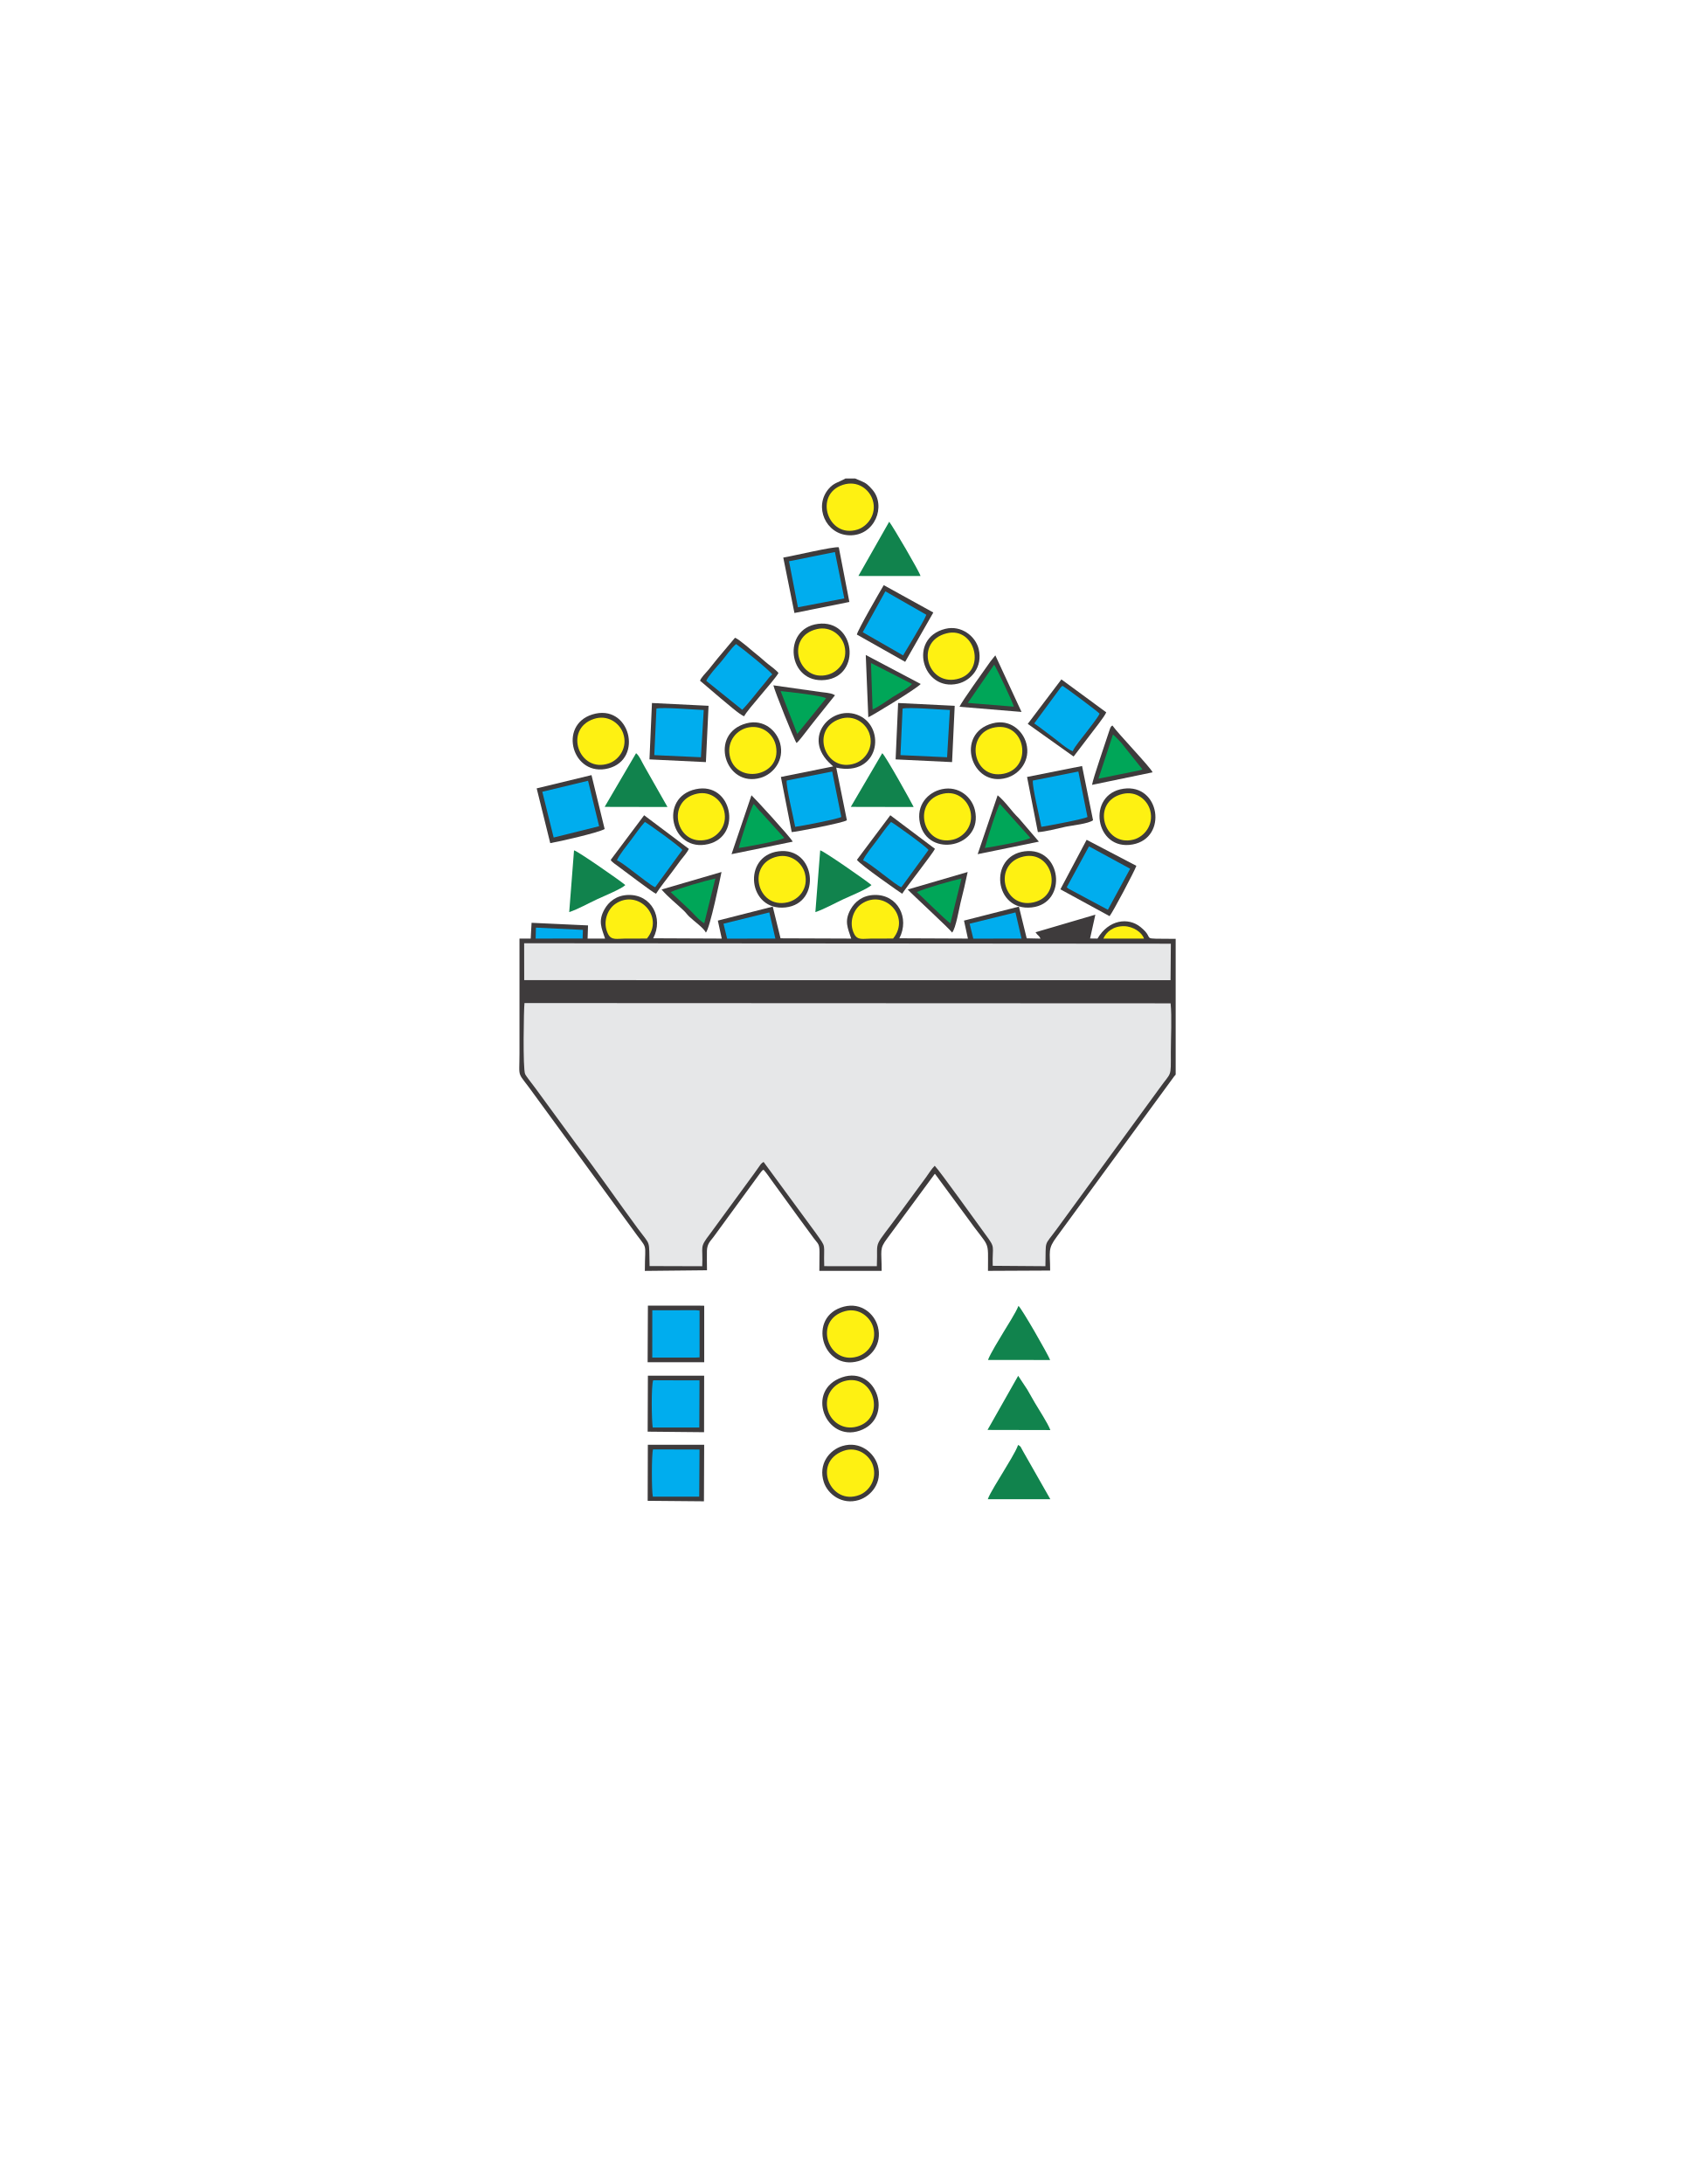
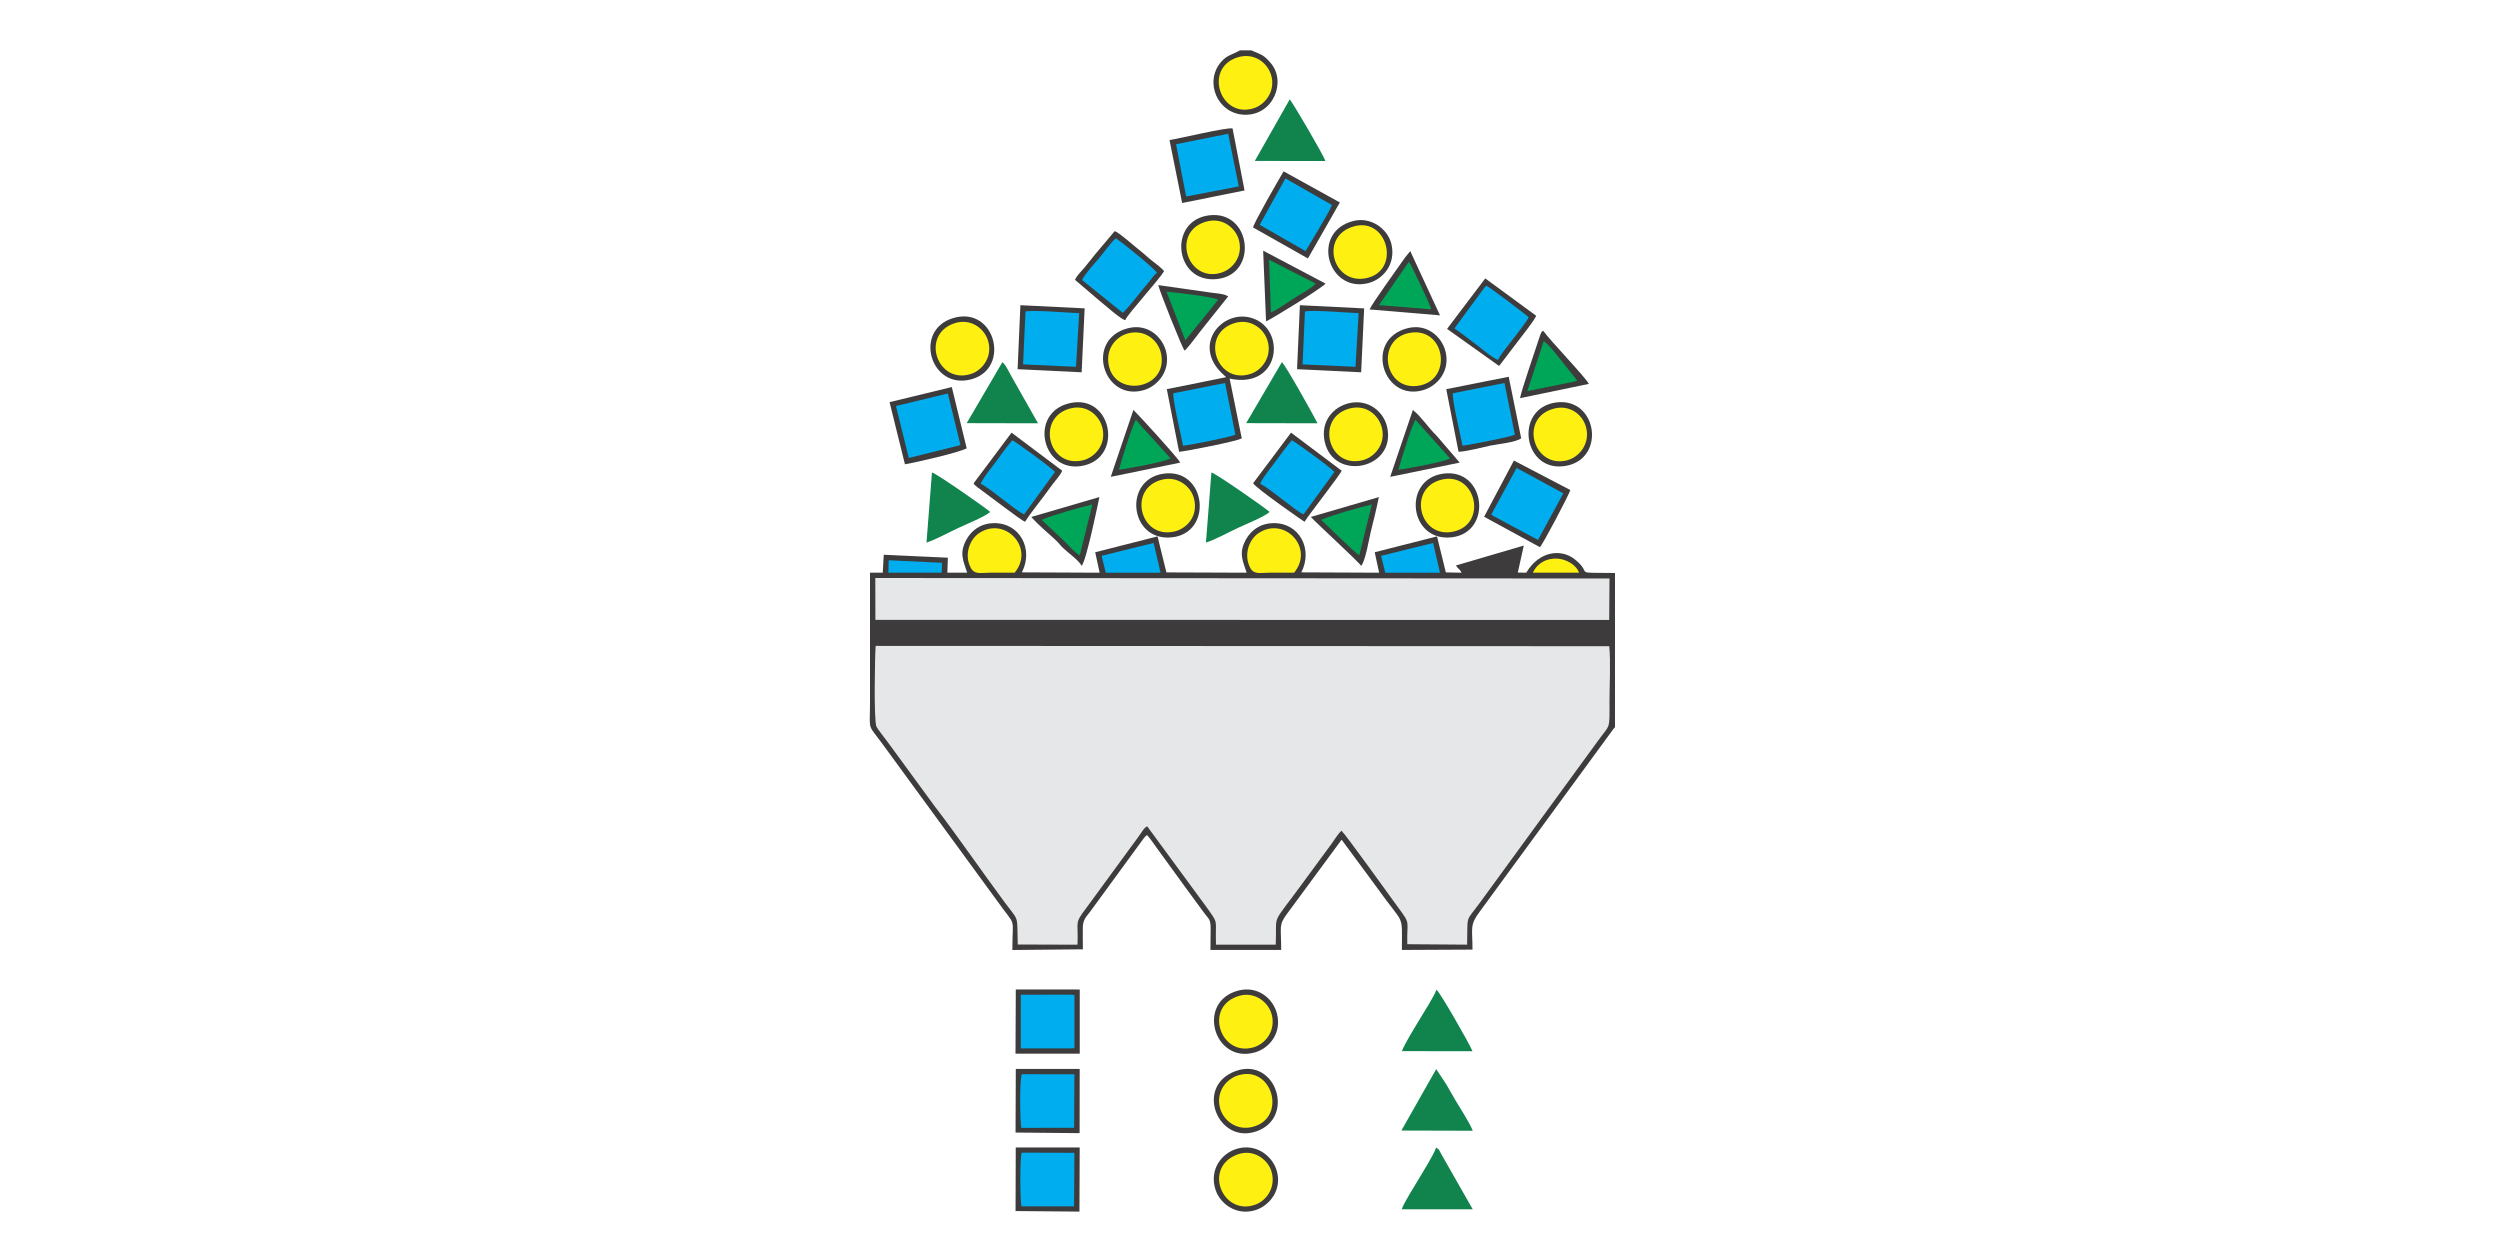
- <svg xmlns="http://www.w3.org/2000/svg" xml:space="preserve" width="2550px" height="3300px" version="1.1" style="shape-rendering:geometricPrecision; text-rendering:geometricPrecision; image-rendering:optimizeQuality; fill-rule:evenodd; clip-rule:evenodd" viewBox="0 0 255000 330000">
+ <svg xmlns="http://www.w3.org/2000/svg" xml:space="preserve" width="500px" height="250px" version="1.1" style="shape-rendering:geometricPrecision; text-rendering:geometricPrecision; image-rendering:optimizeQuality; fill-rule:evenodd; clip-rule:evenodd" viewBox="0 0 50000 25000">
  <defs>
    <style type="text/css">
   
    .fil5 {fill:#00A658}
    .fil2 {fill:#00ADEE}
    .fil4 {fill:#11834D}
    .fil0 {fill:#3E3B3C}
    .fil1 {fill:#E6E7E8}
    .fil3 {fill:#FEF112}
   
  </style>
  </defs>
  <g id="Layer_x0020_1">
-     <path class="fil0" d="M177622 162388l0 -20528c-5951,-69 -2789,244 -5328,-1800 -1830,-1474 -4775,-1135 -6485,1759l-1121 -15 799 -3598 -9037 2658c383,581 470,395 760,960l-2095 -44 -1177 -4791 -8297 2113 593 2718 -10357 -44c1594,-3080 -257,-6628 -3746,-6549 -1834,42 -3000,1051 -3627,2185 -990,1792 -425,2798 98,4407l-10678 -39 -1177 -4791 -8295 2113 593 2718 -10357 -46c1600,-3073 -262,-6627 -3747,-6547 -1835,42 -3000,1051 -3626,2185 -990,1792 -427,2798 96,4405l-2637 0 65 -1988 -8529 -395 -131 2386 -1695 -3c0,5774 0,11546 0,17320 0,4189 -487,2424 2301,6352l14579 19951c2691,3805 2059,1814 2059,6591l9390 -96c0,-957 -36,-1976 -11,-2924 28,-1058 488,-1443 984,-2089l6936 -9500c81,-115 194,-276 285,-375 274,-298 91,-143 354,-302 436,481 903,1170 1280,1698l3772 5197c892,1202 1662,2248 2527,3448 606,839 873,781 872,2091 -2,948 -9,1897 -25,2847l9414 0c0,-3214 -384,-3264 843,-4908l7123 -9668c13,-55 61,-56 94,-79l4802 6518c3590,5055 3201,3101 3201,8135l9393 -45c0,-2918 -426,-3216 1021,-5133l17761 -24269c20,-21 77,-36 92,-94 13,-60 60,-65 91,-95l0 0z" />
-     <path class="fil1" d="M98140 191301l7953 25c148,-3181 -495,-2707 1189,-4903l5329 -7287c428,-603 838,-1153 1333,-1822 181,-244 405,-568 621,-876 229,-331 412,-661 796,-877l7878 10732c1726,2441 1162,1406 1285,5023l7951 8c193,-4461 -779,-2207 3643,-8277l3795 -5168c402,-551 804,-1240 1305,-1730 744,742 6407,8685 7601,10295 1670,2252 1074,1601 1160,4818l7963 59c108,-4194 -295,-2850 1732,-5632l15479 -21216c1878,-2648 1737,-1496 1737,-5503 0,-2204 176,-5269 -35,-7367l-97616 -42c-108,824 -269,9962 100,10734 189,400 1180,1614 1534,2110l6243 8534c2835,3676 6352,8780 9237,12680 2054,2776 1654,1546 1787,5682l0 0z" />
-     <polygon class="fil1" points="79198,148098 176848,148108 176893,142592 79189,142524 " />
-     <path class="fil0" d="M125879 115804l-7902 1595 1637 8331c631,-23 7800,-1394 8335,-1791l-1609 -7948c6490,1403 7545,-5965 3494,-7852 -4083,-1902 -8911,3298 -4238,7404l283 261z" />
-     <path class="fil0" d="M160204 134376l7430 4052c411,-441 3790,-6827 4049,-7602l-7514 -3932 -3965 7482z" />
-     <path class="fil0" d="M105761 102853l3209 2735c719,582 2816,2437 3457,2641 486,-1026 4547,-5387 5187,-6540 -318,-415 -1161,-1032 -1568,-1351 -599,-468 -1039,-920 -1619,-1365 -694,-535 -2764,-2411 -3383,-2610l-2660 3163c-447,533 -887,1129 -1332,1662 -473,564 -1089,1129 -1291,1665l0 0z" />
-     <path class="fil0" d="M129455 95880l7299 4124 4252 -7455 -7487 -4134c-619,1033 -3930,6778 -4064,7465l0 0z" />
-     <polygon class="fil0" points="97843,205832 106393,205830 106393,197294 105731,197281 97886,197283 " />
-     <path class="fil0" d="M81082 119122l2049 8274c1415,-236 7259,-1578 8220,-2129l-1987 -8149 -8282 2004 0 0z" />
-     <polygon class="fil0" points="98122,114743 106649,115154 107049,106645 98499,106224 " />
-     <polygon class="fil0" points="135311,114743 143840,115153 144238,106647 135689,106224 " />
-     <path class="fil0" d="M155168 117397l1635 8333c1144,-41 3047,-574 4209,-813 1091,-223 3407,-443 4126,-978l-1659 -8195 -8311 1653z" />
-     <path class="fil0" d="M118337 84249l1687 8375 8299 -1669 -1598 -8261c-851,-141 -6941,1325 -8388,1555l0 0z" />
-     <path class="fil0" d="M129465 129916c418,701 6742,5092 6837,5129 621,-996 4700,-6190 4953,-6789l-6746 -5071 -5044 6731z" />
-     <polygon class="fil0" points="97848,216321 106372,216404 106385,207861 97884,207861 " />
-     <polygon class="fil0" points="97849,226771 106353,226846 106388,218304 97876,218306 " />
-     <path class="fil0" d="M92276 129916c192,325 -120,-38 304,369 179,172 323,257 466,360 1204,868 5507,4189 6065,4400 663,-1053 1624,-2210 2446,-3329 430,-585 858,-1187 1268,-1722 429,-561 1001,-1172 1241,-1738l-6748 -5071 -5042 6731 0 0z" />
-     <path class="fil0" d="M155274 109378l6915 4923c15,-17 64,-60 83,-80l2365 -3103c587,-797 2193,-2766 2497,-3485l-6779 -4976 -5081 6721 0 0z" />
-     <path class="fil0" d="M123582 94266c-5512,717 -4577,9092 1086,8478 5551,-603 4568,-9212 -1086,-8478z" />
-     <path class="fil0" d="M154798 128634c-5511,719 -4619,9110 1084,8476 5495,-611 4567,-9211 -1084,-8476z" />
-     <path class="fil0" d="M117607 128634c-5507,719 -4619,9110 1084,8476 5496,-611 4568,-9211 -1084,-8476z" />
-     <path class="fil0" d="M169744 119175c-5649,799 -4339,9489 1391,8418 5341,-996 4106,-9194 -1391,-8418z" />
-     <path class="fil0" d="M105120 119245c-5695,1232 -3728,9645 1888,8295 5211,-1253 3591,-9479 -1888,-8295z" />
-     <path class="fil0" d="M127497 197430c-5646,1460 -3274,9773 2185,8236 1908,-537 3633,-2542 2952,-5181 -508,-1964 -2508,-3732 -5137,-3055z" />
-     <path class="fil0" d="M89490 107955c-5255,1627 -2977,9549 2426,8146 5377,-1395 3247,-9904 -2426,-8146z" />
-     <path class="fil0" d="M149963 109295c-5758,1523 -3243,9812 2147,8229 1947,-572 3626,-2640 2943,-5204 -514,-1931 -2483,-3714 -5090,-3025l0 0z" />
-     <path class="fil0" d="M142311 119245c-2136,462 -3927,2423 -3323,5142 1204,5399 9617,3620 8300,-1999 -460,-1964 -2447,-3689 -4977,-3143l0 0z" />
-     <path class="fil0" d="M112774 109295c-5753,1516 -3253,9809 2147,8229 1924,-563 3616,-2673 2942,-5204 -515,-1932 -2481,-3712 -5089,-3025l0 0z" />
-     <path class="fil0" d="M127240 208106c-5645,1928 -2530,9844 2642,8066 5266,-1811 2621,-9862 -2642,-8066z" />
-     <path class="fil0" d="M127273 218490c-2004,607 -3677,2764 -2817,5439 597,1858 2768,3498 5286,2725 1866,-572 3613,-2649 2874,-5229 -554,-1937 -2706,-3734 -5343,-2935l0 0z" />
-     <path class="fil0" d="M142820 95015c-5724,1413 -3470,9538 1881,8293 2013,-468 3806,-2507 3163,-5225 -458,-1936 -2628,-3664 -5044,-3068z" />
-     <path class="fil0" d="M129204 72302l-1474 0c-1121,626 -1737,636 -2524,1547 -2299,2662 -476,6917 3102,7033 3861,125 5636,-4446 3480,-6908 -572,-651 -922,-990 -1689,-1293l-895 -379z" />
-     <path class="fil2" d="M106702 102876l5434 4372c1232,-1270 2250,-2700 3406,-4050 458,-534 672,-939 1129,-1295 -406,-627 -4591,-3994 -5461,-4589 -744,615 -1627,1941 -2311,2728 -550,629 -1896,2109 -2197,2834l0 0z" />
-     <path class="fil2" d="M130400 129994c1238,553 4883,3754 5779,4064l4103 -5636c-568,-689 -5333,-4078 -5662,-4224 -644,694 -1488,1894 -2123,2759 -532,723 -1810,2265 -2097,3037z" />
-     <path class="fil2" d="M93209 129994c779,347 2029,1390 2827,1978 568,418 2390,1889 2952,2086l4103 -5636c-569,-691 -5331,-4078 -5662,-4226 -649,704 -1481,1891 -2123,2761 -533,724 -1807,2262 -2097,3037l0 0z" />
-     <polygon class="fil2" points="98545,205128 105067,205128 105689,205098 105689,198023 105068,197975 98550,197983 " />
-     <path class="fil2" d="M98612 215697l7037 -3 32 -7121 -6996 -15c-314,777 -241,6110 -73,7139l0 0z" />
-     <path class="fil2" d="M118847 117942c-78,1081 1036,5574 1290,6991 962,-112 6477,-1182 6969,-1492l-1378 -6864 -6881 1365 0 0z" />
-     <path class="fil2" d="M156038 117942c-78,1071 1038,5585 1290,6991 1031,-157 6460,-1170 6968,-1492l-1378 -6864 -6880 1365 0 0z" />
-     <path class="fil2" d="M98852 114100l7043 320 425 -7139c-1423,-46 -6141,-455 -7146,-217l-322 7036 0 0z" />
-     <path class="fil2" d="M136043 114100l7043 319 423 -7138c-1426,-46 -6135,-455 -7144,-217l-322 7036z" />
-     <path class="fil2" d="M98633 226142l7003 -3 47 -7118 -7020 -20c-241,741 -222,6288 -30,7141l0 0z" />
-     <path class="fil2" d="M156252 109308c918,623 1890,1408 2843,2112 858,634 2039,1705 2967,2097 337,-783 1411,-1999 2004,-2801 491,-665 1818,-2298 2058,-2882 -254,-314 -5103,-3937 -5603,-4204 -171,135 -101,71 -279,261l-3990 5417z" />
-     <polygon class="fil2" points="119206,84806 120549,91759 127557,90416 126143,83413 " />
-     <path class="fil2" d="M130343 95528l6097 3500 1803 -3015c553,-1008 1285,-2086 1707,-3122l-6188 -3543 -3419 6180z" />
-     <polygon class="fil2" points="81932,119635 83647,126549 90517,124841 88844,117973 " />
-     <path class="fil2" d="M161167 134058c109,100 108,110 290,238l5924 3168 3362 -6200 -6216 -3380 -3360 6175 0 -1z" />
-     <path class="fil3" d="M150350 109899c-4691,791 -3460,7998 1320,7005 4394,-915 3304,-7783 -1320,-7005z" />
-     <path class="fil3" d="M113159 109899c-1820,308 -3312,2016 -2925,4218 785,4479 7889,3348 6999,-1368 -330,-1752 -1965,-3205 -4074,-2850l0 0z" />
-     <path class="fil3" d="M127572 208681c-1695,476 -3134,2264 -2479,4484 468,1579 2205,2974 4359,2394 4517,-1213 2613,-8140 -1880,-6878z" />
-     <path class="fil3" d="M127685 198111c-4845,1299 -2671,8156 1801,6881 1671,-477 2989,-2257 2466,-4341 -412,-1637 -2195,-3096 -4267,-2540z" />
-     <path class="fil3" d="M143010 95696c-4824,1210 -2982,7881 1519,6928 4625,-978 2880,-8034 -1519,-6928z" />
-     <path class="fil3" d="M154662 129413c-4750,1038 -3140,7986 1496,6930 4550,-1036 2955,-7903 -1496,-6930z" />
-     <path class="fil3" d="M142500 119926c-4812,1046 -3171,8084 1522,6932 1601,-392 3102,-2112 2584,-4290 -390,-1641 -1983,-3105 -4106,-2642l0 0z" />
-     <path class="fil3" d="M117471 129415c-4750,1037 -3138,7984 1496,6928 1705,-388 3219,-2072 2640,-4370 -405,-1604 -2117,-3000 -4136,-2558l0 0z" />
-     <path class="fil3" d="M105309 119926c-4808,1046 -3174,8082 1523,6932 1602,-392 3101,-2114 2585,-4290 -387,-1626 -2004,-3100 -4108,-2642l0 0z" />
-     <path class="fil3" d="M89687 108641c-4574,1554 -2196,8258 2310,6704 1541,-533 2897,-2421 2143,-4559 -543,-1539 -2336,-2866 -4453,-2145l0 0z" />
-     <path class="fil3" d="M126878 108641c-4567,1544 -2208,8257 2308,6703 1541,-530 2899,-2418 2145,-4556 -544,-1543 -2336,-2864 -4453,-2147l0 0z" />
-     <path class="fil3" d="M127343 73258c-4468,1453 -2276,8169 2208,6758 1533,-484 2956,-2341 2300,-4453 -507,-1627 -2286,-3025 -4508,-2305l0 0z" />
-     <path class="fil3" d="M169616 119959c-4876,1144 -2887,8069 1630,6904 1644,-425 3088,-2232 2532,-4383 -413,-1606 -2068,-3012 -4162,-2521z" />
-     <path class="fil4" d="M123187 137819c1328,-438 2941,-1355 4259,-1962 1046,-484 3581,-1521 4219,-2122 -644,-583 -7276,-5199 -7750,-5247l-728 9331z" />
-     <path class="fil3" d="M123450 95048c-4965,1127 -2873,8134 1632,6894 1643,-452 3048,-2184 2503,-4344 -396,-1570 -2065,-3021 -4135,-2550z" />
-     <path class="fil4" d="M85997 137819c1295,-427 2968,-1366 4258,-1962 1051,-487 3576,-1518 4221,-2122 -643,-580 -7279,-5200 -7752,-5245l-727 9329 0 0z" />
-     <path class="fil3" d="M127408 219235c-4732,1729 -1969,8332 2420,6660 1440,-550 2717,-2316 2069,-4428 -483,-1571 -2382,-3002 -4489,-2232z" />
-     <path class="fil0" d="M120341 112262c349,-254 1080,-1249 1422,-1678 474,-597 915,-1213 1456,-1867l2925 -3656c-33,-29 -94,-108 -114,-71 -20,35 -88,-56 -118,-68 -596,-251 -1335,-271 -1976,-364l-7094 -1006c181,837 3171,8332 3499,8710z" />
-     <path class="fil4" d="M149196 216061l9495 20c-430,-1113 -1683,-2986 -2343,-4120 -381,-655 -747,-1311 -1150,-2007l-1370 -2072 -4632 8179 0 0z" />
-     <path class="fil0" d="M164984 118593l9150 -1896c-276,-716 -5214,-5835 -6072,-7078 -206,191 -214,-2 -515,933 -589,1841 -2384,6977 -2563,8041l0 0z" />
-     <path class="fil4" d="M149264 205488l9394 7c-380,-955 -4234,-7679 -4785,-8181 -453,1108 -1607,2864 -2293,4018 -641,1079 -1908,3097 -2316,4156z" />
-     <path class="fil0" d="M99948 134404c1053,1210 2270,2145 3389,3222 317,303 473,563 787,865 748,724 2141,1669 2523,2420 613,-628 2214,-8436 2360,-9154l-9059 2647 0 0z" />
-     <path class="fil4" d="M149237 226529l9448 0 -4083 -7174c-535,-942 -291,-699 -784,-1030 -393,1110 -1617,2976 -2254,4080 -560,964 -2014,3209 -2327,4124l0 0z" />
-     <path class="fil4" d="M128540 121918l9497 19c-271,-585 -4222,-7699 -4745,-8132l-4752 8113z" />
-     <path class="fil4" d="M129687 87027l9388 8c-181,-694 -4166,-7476 -4734,-8203l-4654 8195 0 0z" />
-     <path class="fil0" d="M144960 106790l9373 782 -3958 -8548 -737 919c-1002,1429 -4271,5958 -4678,6847l0 0z" />
-     <path class="fil0" d="M131183 108374c322,-80 7143,-4203 7920,-5023l-8303 -4385 383 9408 0 0z" />
-     <path class="fil0" d="M137139 134404c463,548 6472,6062 6701,6506 554,-571 1076,-3689 1275,-4491 377,-1502 772,-3144 1081,-4660l-9057 2645 0 0z" />
-     <path class="fil4" d="M91351 121918l9495 19 -3458 -6090c-420,-709 -759,-1608 -1287,-2042l-4750 8113z" />
-     <path class="fil0" d="M110521 129064l9244 -1891c-372,-727 -5884,-6721 -6231,-7008l-3013 8899z" />
-     <path class="fil0" d="M147707 129064l9249 -1894 -3065 -3573c-1130,-1083 -1942,-2419 -3166,-3432l-3018 8899 0 0z" />
-     <path class="fil3" d="M97736 141815c2745,-3342 -1358,-7572 -4770,-5235 -1237,847 -1967,2850 -1097,4548 510,998 1341,694 2572,692 1099,-3 2196,7 3295,-5z" />
-     <path class="fil3" d="M134926 141815c2742,-3345 -1352,-7569 -4771,-5236 -1236,845 -1965,2852 -1097,4551 511,996 1345,692 2573,690 1100,-3 2197,7 3294,-5l1 0z" />
-     <polygon class="fil2" points="146495,139571 147046,141829 154335,141820 153418,137864 " />
-     <polygon class="fil2" points="109304,139571 109855,141829 117144,141820 116229,137864 " />
-     <path class="fil5" d="M148796 128131c1218,-169 6154,-1062 6873,-1522l-4605 -5132c-399,460 -2019,5638 -2268,6654l0 0z" />
-     <path class="fil5" d="M111607 128131c1225,-174 6153,-1061 6873,-1524l-3460 -3824c-499,-476 -724,-845 -1147,-1306 -397,458 -2021,5640 -2266,6654l0 0z" />
-     <path class="fil5" d="M131831 107190c815,-321 2127,-1280 2973,-1828 822,-533 2453,-1383 2984,-2019l-6201 -3166 244 7013z" />
-     <path class="fil5" d="M138507 134787c274,195 4393,4310 5079,4726l1677 -6776c-1790,420 -5220,1396 -6756,2050z" />
-     <path class="fil5" d="M101316 134787l2509 2350c916,803 1580,1765 2570,2374l1682 -6774c-1803,425 -5217,1393 -6761,2050l0 0z" />
-     <path class="fil5" d="M146219 106210l6948 565c-83,-528 -2630,-5873 -2968,-6344l-3980 5779 0 0z" />
-     <path class="fil5" d="M120449 110892l4359 -5384c-691,-427 -5612,-958 -6871,-1086l2512 6470 0 0z" />
-     <path class="fil5" d="M165952 117655l5185 -1048c295,-61 549,-104 832,-166 132,-30 267,-56 396,-98 50,-17 193,-76 235,-95l-3203 -4012c-268,-311 -1026,-1080 -1254,-1249l-2191 6668 0 0z" />
-     <polygon class="fil2" points="80926,141819 88024,141812 88067,140504 80968,140163 " />
-     <path class="fil3" d="M166695 141817l6134 3c-293,-949 -1646,-1856 -3009,-1876 -1645,-23 -2688,884 -3125,1873l0 0z" />
+     <path class="fil0" d="M32300 14545l0 -3085c-894,-11 -419,36 -801,-271 -275,-221 -717,-170 -974,265l-169 -3 120 -540 -1358 399c58,87 71,59 114,144l-315 -6 -177 -720 -1246 317 89 409 -1557 -7c240,-463 -39,-996 -563,-984 -276,6 -451,158 -545,328 -149,270 -64,421 15,663l-1605 -6 -177 -720 -1247 317 89 409 -1556 -7c240,-462 -40,-996 -563,-984 -276,6 -451,158 -545,328 -149,270 -64,421 14,662l-396 0 10 -299 -1282 -59 -20 359 -255 -1c0,868 0,1736 0,2603 0,630 -73,365 346,955l2191 2998c405,572 310,273 310,991l1411 -14c0,-144 -5,-297 -2,-440 5,-159 74,-217 148,-314l1043 -1428c12,-17 29,-41 42,-56 42,-45 14,-21 54,-45 65,72 135,175 192,255l567 781c134,181 250,338 380,518 91,126 131,117 131,314 0,143 -2,285 -4,428l1415 0c0,-483 -58,-490 127,-737l1070 -1453c2,-9 9,-9 14,-12l722 979c540,760 481,466 481,1223l1412 -7c0,-438 -64,-483 153,-771l2670 -3648c2,-3 11,-5 13,-14 2,-9 9,-10 14,-14l0 0 0 0z" />
+     <path class="fil1" d="M20354 18890l1196 4c22,-478 -75,-407 178,-737l801 -1095c65,-91 126,-173 201,-274 27,-36 61,-85 93,-131 34,-50 62,-100 120,-132l1184 1613c259,367 174,211 193,755l1195 1c29,-671 -117,-332 547,-1244l571 -777c60,-83 120,-186 196,-260 112,112 963,1305 1142,1547 251,339 162,241 175,724l1196 9c17,-630 -44,-428 261,-846l2326 -3189c282,-398 261,-225 261,-827 0,-331 26,-792 -5,-1107l-14671 -6c-16,124 -41,1497 15,1613 28,60 177,243 230,317l939 1283c426,552 954,1319 1388,1905 309,418 249,233 269,854l0 0 -1 0z" />
+     <polygon class="fil1" points="17508,12397 32184,12399 32190,11570 17506,11560 " />
+     <path class="fil0" d="M24523 7544l-1187 239 246 1253c95,-4 1172,-210 1253,-270l-242 -1194c975,211 1134,-897 525,-1180 -614,-286 -1339,496 -637,1113l42 39z" />
+     <path class="fil0" d="M29682 10335l1117 609c62,-66 570,-1026 608,-1143l-1129 -590 -596 1124z" />
+     <path class="fil0" d="M21500 5597l482 411c108,88 423,367 520,397 73,-154 683,-809 779,-983 -47,-62 -174,-155 -235,-203 -90,-70 -157,-138 -244,-205 -104,-80 -415,-362 -508,-392l-400 475c-67,80 -133,170 -200,250 -71,85 -164,170 -194,250l0 0 0 0z" />
+     <path class="fil0" d="M25061 4549l1097 620 639 -1120 -1125 -622c-93,156 -591,1019 -611,1122l0 0 0 0z" />
+     <polygon class="fil0" points="20310,21074 21595,21074 21595,19791 21495,19789 20316,19789 " />
+     <path class="fil0" d="M17791 8043l308 1243c213,-35 1091,-237 1235,-320l-298 -1225 -1245 302 0 0z" />
+     <polygon class="fil0" points="20352,7384 21633,7446 21693,6167 20408,6104 " />
+     <polygon class="fil0" points="25941,7384 27223,7446 27283,6168 25998,6104 " />
+     <path class="fil0" d="M28925 7783l246 1253c172,-7 458,-87 633,-123 164,-33 512,-66 620,-147l-250 -1231 -1249 248z" />
+     <path class="fil0" d="M23390 2801l253 1259 1248 -251 -240 -1241c-128,-22 -1044,199 -1261,233l0 0 0 0z" />
+     <path class="fil0" d="M25062 9665c63,105 1014,765 1028,771 93,-150 706,-931 744,-1021l-1013 -762 -759 1012z" />
+     <polygon class="fil0" points="20311,22651 21592,22663 21594,21379 20316,21379 " />
+     <polygon class="fil0" points="20311,24221 21589,24232 21594,22949 20315,22949 " />
+     <path class="fil0" d="M19473 9665c29,49 -18,-6 46,55 27,26 49,39 70,54 181,131 828,630 911,662 100,-159 245,-333 368,-501 65,-88 129,-178 191,-259 64,-84 150,-176 186,-261l-1014 -762 -758 1012 0 0z" />
+     <path class="fil0" d="M28941 6578l1039 740c3,-3 10,-9 13,-12l355 -466c89,-120 330,-416 376,-524l-1019 -748 -764 1010 0 0 0 0z" />
+     <path class="fil0" d="M24178 4307c-828,108 -688,1366 163,1274 835,-91 687,-1385 -163,-1274z" />
+     <path class="fil0" d="M28870 9472c-829,108 -694,1369 163,1274 825,-92 686,-1384 -163,-1274z" />
+     <path class="fil0" d="M23280 9472c-827,108 -694,1369 163,1274 826,-92 687,-1384 -163,-1274z" />
+     <path class="fil0" d="M31116 8050c-849,121 -652,1426 209,1266 803,-150 617,-1382 -209,-1266z" />
+     <path class="fil0" d="M21404 8061c-856,185 -561,1450 283,1247 783,-189 540,-1425 -283,-1247z" />
+     <path class="fil0" d="M24767 19811c-849,220 -492,1469 328,1238 287,-80 546,-382 444,-778 -77,-296 -377,-561 -772,-460z" />
+     <path class="fil0" d="M19055 6364c-790,245 -448,1435 364,1224 808,-209 488,-1488 -364,-1224z" />
+     <path class="fil0" d="M28143 6566c-865,228 -487,1474 323,1236 292,-86 545,-396 442,-782 -77,-290 -373,-558 -765,-454l0 0 0 0z" />
+     <path class="fil0" d="M26993 8061c-321,69 -590,364 -499,773 181,811 1445,544 1247,-301 -69,-295 -368,-554 -748,-472l0 0z" />
+     <path class="fil0" d="M22554 6566c-865,227 -489,1474 323,1236 289,-84 543,-401 442,-782 -78,-290 -373,-558 -765,-454l0 0 0 0z" />
+     <path class="fil0" d="M24728 21416c-848,290 -380,1479 397,1212 792,-272 394,-1482 -397,-1212z" />
+     <path class="fil0" d="M24733 22977c-301,91 -553,415 -423,817 89,279 416,526 794,410 280,-86 543,-399 432,-786 -83,-291 -407,-561 -803,-441l0 0z" />
+     <path class="fil0" d="M27070 4419c-861,213 -522,1434 282,1247 303,-71 572,-377 476,-786 -69,-290 -395,-550 -758,-461z" />
+     <path class="fil0" d="M25023 1006l-221 0c-169,94 -261,95 -380,232 -345,400 -71,1040 467,1057 580,19 847,-668 522,-1038 -85,-98 -138,-149 -253,-194l-135 -57 0 0z" />
+     <path class="fil2" d="M21641 5601l817 657c185,-191 338,-406 512,-609 69,-80 101,-141 170,-194 -61,-95 -690,-601 -821,-690 -112,92 -245,292 -347,410 -83,95 -285,317 -331,426l0 0z" />
+     <path class="fil2" d="M25203 9676c186,83 734,565 868,611l617 -847c-85,-103 -801,-613 -851,-635 -97,105 -223,285 -319,415 -80,109 -272,340 -315,456l0 0z" />
+     <path class="fil2" d="M19613 9676c117,53 305,209 425,298 86,63 359,284 444,313l617 -847c-86,-104 -802,-613 -851,-635 -98,106 -223,284 -319,415 -81,109 -272,340 -316,456l0 0 0 0z" />
+     <polygon class="fil2" points="20415,20968 21396,20968 21489,20964 21489,19901 21396,19893 20416,19895 " />
+     <path class="fil2" d="M20425 22557l1058 -1 5 -1070 -1052 -2c-47,117 -36,918 -11,1073l0 0z" />
+     <path class="fil2" d="M23467 7865c-12,163 155,838 194,1051 144,-17 973,-178 1047,-224l-207 -1032 -1034 205 0 0 0 0z" />
+     <path class="fil2" d="M29056 7865c-12,161 156,840 194,1051 155,-24 971,-176 1047,-224l-207 -1032 -1034 205 0 0z" />
+     <path class="fil2" d="M20461 7288l1059 48 64 -1073c-214,-7 -923,-68 -1074,-33l-49 1058 0 0 0 0z" />
+     <path class="fil2" d="M26051 7288l1059 48 63 -1073c-214,-7 -922,-69 -1074,-33l-48 1058z" />
+     <path class="fil2" d="M20429 24127l1052 -1 7 -1070 -1055 -3c-36,112 -33,945 -4,1074l0 0 0 0z" />
+     <path class="fil2" d="M29088 6568c138,93 284,211 427,317 129,95 307,256 446,315 51,-118 212,-300 302,-421 73,-100 273,-345 309,-433 -38,-47 -767,-592 -842,-632 -26,21 -15,11 -42,39l-600 815z" />
+     <polygon class="fil2" points="23521,2885 23722,3930 24776,3728 24563,2676 " />
+     <path class="fil2" d="M25194 4496l917 527 271 -454c83,-151 193,-313 256,-469l-930 -532 -514 928 0 0z" />
+     <polygon class="fil2" points="17919,8120 18176,9159 19209,8902 18957,7870 " />
+     <path class="fil2" d="M29827 10287c16,15 16,17 44,36l890 476 505 -932 -934 -508 -505 928 0 0z" />
+     <path class="fil3" d="M28201 6656c-705,119 -520,1202 199,1053 660,-137 496,-1170 -199,-1053z" />
+     <path class="fil3" d="M22612 6656c-274,47 -498,303 -440,634 118,673 1186,503 1052,-205 -50,-264 -295,-482 -612,-429l0 0z" />
+     <path class="fil3" d="M24778 21502c-255,72 -471,341 -373,674 71,238 332,447 655,360 679,-182 393,-1223 -282,-1034z" />
+     <path class="fil3" d="M24795 19914c-728,195 -401,1226 271,1034 251,-72 449,-339 370,-652 -62,-246 -330,-466 -641,-382l0 0z" />
+     <path class="fil3" d="M27098 4522c-725,182 -448,1184 228,1041 696,-147 433,-1207 -228,-1041z" />
+     <path class="fil3" d="M28849 9589c-714,156 -472,1200 225,1042 684,-156 444,-1188 -225,-1042z" />
+     <path class="fil3" d="M27021 8163c-723,158 -476,1215 229,1042 241,-59 466,-317 389,-645 -59,-246 -299,-466 -618,-397l0 0z" />
+     <path class="fil3" d="M23260 9589c-714,156 -472,1200 225,1042 256,-59 483,-312 396,-657 -60,-241 -318,-451 -621,-385l0 0z" />
+     <path class="fil3" d="M21432 8163c-723,158 -477,1215 229,1042 241,-59 466,-318 388,-645 -58,-244 -301,-466 -617,-397l0 0z" />
+     <path class="fil3" d="M19084 6467c-687,234 -330,1241 347,1008 232,-80 436,-364 322,-685 -81,-232 -351,-431 -669,-323l0 0z" />
+     <path class="fil3" d="M24674 6467c-687,232 -332,1241 346,1008 232,-80 436,-364 323,-685 -82,-232 -351,-430 -669,-323l0 0z" />
+     <path class="fil3" d="M24743 1150c-671,218 -342,1227 332,1015 231,-73 445,-352 346,-669 -76,-245 -344,-455 -678,-346l0 0z" />
+     <path class="fil3" d="M31097 8168c-733,172 -434,1213 245,1038 247,-64 464,-336 380,-659 -62,-241 -310,-453 -625,-379z" />
+     <path class="fil4" d="M24119 10852c200,-65 442,-203 640,-294 157,-73 538,-229 634,-319 -97,-88 -1094,-782 -1165,-789l-109 1402z" />
+     <path class="fil3" d="M24158 4424c-746,170 -431,1223 246,1036 247,-67 458,-328 376,-652 -60,-236 -310,-454 -622,-384z" />
+     <path class="fil4" d="M18530 10852c194,-64 446,-205 639,-294 159,-74 538,-229 635,-319 -97,-88 -1094,-782 -1165,-789l-109 1402 0 0 0 0z" />
+     <path class="fil3" d="M24753 23088c-711,260 -296,1253 364,1001 216,-82 408,-348 311,-665 -73,-236 -358,-451 -675,-336z" />
+     <path class="fil0" d="M23691 7012c53,-39 163,-188 214,-253 71,-89 137,-182 219,-280l439 -550c-5,-4 -14,-16 -17,-10 -3,5 -13,-9 -18,-11 -89,-37 -200,-40 -297,-54l-1066 -152c27,126 477,1253 526,1310l0 0z" />
+     <path class="fil4" d="M28028 22611l1427 4c-65,-168 -253,-449 -352,-620 -58,-98 -113,-197 -173,-301l-206 -312 -696 1229 0 0z" />
+     <path class="fil0" d="M30401 7963l1375 -285c-42,-108 -784,-877 -913,-1064 -31,29 -32,0 -77,141 -89,276 -358,1048 -385,1208l0 0z" />
+     <path class="fil4" d="M28038 21023l1412 1c-57,-144 -636,-1155 -719,-1230 -68,167 -242,430 -345,604 -96,162 -287,465 -348,625z" />
+     <path class="fil0" d="M20626 10339c159,182 341,323 510,484 47,46 71,85 118,130 112,109 322,251 379,364 92,-94 333,-1268 355,-1376l-1362 398 0 0 0 0z" />
+     <path class="fil4" d="M28034 24185l1420 0 -614 -1078c-80,-142 -43,-105 -118,-155 -59,167 -243,447 -338,613 -84,145 -303,482 -350,620l0 0z" />
+     <path class="fil4" d="M24923 8463l1428 3c-41,-88 -635,-1158 -713,-1223l-715 1220z" />
+     <path class="fil4" d="M25096 3219l1411 1c-28,-104 -626,-1124 -712,-1233l-699 1232 0 0z" />
+     <path class="fil0" d="M27391 6189l1409 118 -595 -1285 -111 138c-150,215 -642,895 -703,1029l0 0 0 0z" />
+     <path class="fil0" d="M25321 6427c48,-12 1073,-632 1190,-755l-1248 -659 58 1414 0 0z" />
+     <path class="fil0" d="M26216 10339c69,83 972,911 1007,978 83,-86 162,-554 191,-675 57,-226 117,-472 163,-700l-1361 397 0 0 0 0z" />
+     <path class="fil4" d="M19334 8463l1427 3 -519 -916c-64,-106 -115,-241 -194,-307l-714 1220z" />
+     <path class="fil0" d="M22215 9537l1390 -285c-56,-109 -885,-1010 -937,-1053l-453 1338z" />
+     <path class="fil0" d="M27804 9537l1390 -285 -461 -537c-169,-163 -291,-364 -475,-516l-454 1338 0 0z" />
+     <path class="fil3" d="M20294 11453c412,-502 -204,-1138 -717,-787 -186,128 -296,429 -165,684 77,150 202,104 387,104 165,-1 330,1 495,-1l0 0z" />
+     <path class="fil3" d="M25883 11453c412,-503 -203,-1138 -717,-787 -186,127 -295,429 -165,684 77,150 202,104 387,104 165,-1 330,1 495,-1l0 0 0 0z" />
+     <polygon class="fil2" points="27622,11116 27705,11455 28800,11454 28662,10859 " />
+     <polygon class="fil2" points="22032,11116 22115,11455 23211,11454 23073,10859 " />
+     <path class="fil5" d="M27968 9396c183,-25 925,-159 1033,-228l-692 -772c-60,70 -304,848 -341,1000l0 0 0 0z" />
+     <path class="fil5" d="M22379 9396c184,-26 924,-159 1032,-229l-520 -574c-75,-72 -108,-127 -172,-197 -60,69 -304,848 -340,1000l0 0 0 0z" />
+     <path class="fil5" d="M25418 6249c122,-48 320,-192 447,-274 123,-81 368,-208 448,-304l-932 -476 37 1054 0 0z" />
+     <path class="fil5" d="M26421 10397c42,29 661,648 764,710l252 -1018c-269,63 -785,209 -1016,308z" />
+     <path class="fil5" d="M20832 10397l377 353c138,121 237,265 386,357l253 -1018c-271,64 -784,209 -1016,308l0 0z" />
+     <path class="fil5" d="M27580 6102l1045 85c-13,-80 -396,-883 -446,-954l-599 869 0 0 0 0z" />
+     <path class="fil5" d="M23707 6806l656 -810c-104,-64 -844,-144 -1033,-163l377 973 0 0 0 0z" />
+     <path class="fil5" d="M30546 7822l779 -158c45,-9 83,-15 125,-24 20,-5 41,-9 60,-15 7,-3 29,-12 35,-14l-481 -603c-40,-47 -154,-163 -189,-188l-329 1002 0 0z" />
+     <polygon class="fil2" points="17767,11454 18834,11453 18841,11256 17774,11205 " />
+     <path class="fil3" d="M30658 11453l922 1c-44,-143 -248,-279 -453,-282 -247,-4 -404,133 -469,281l0 0 0 0z" />
  </g>
</svg>
